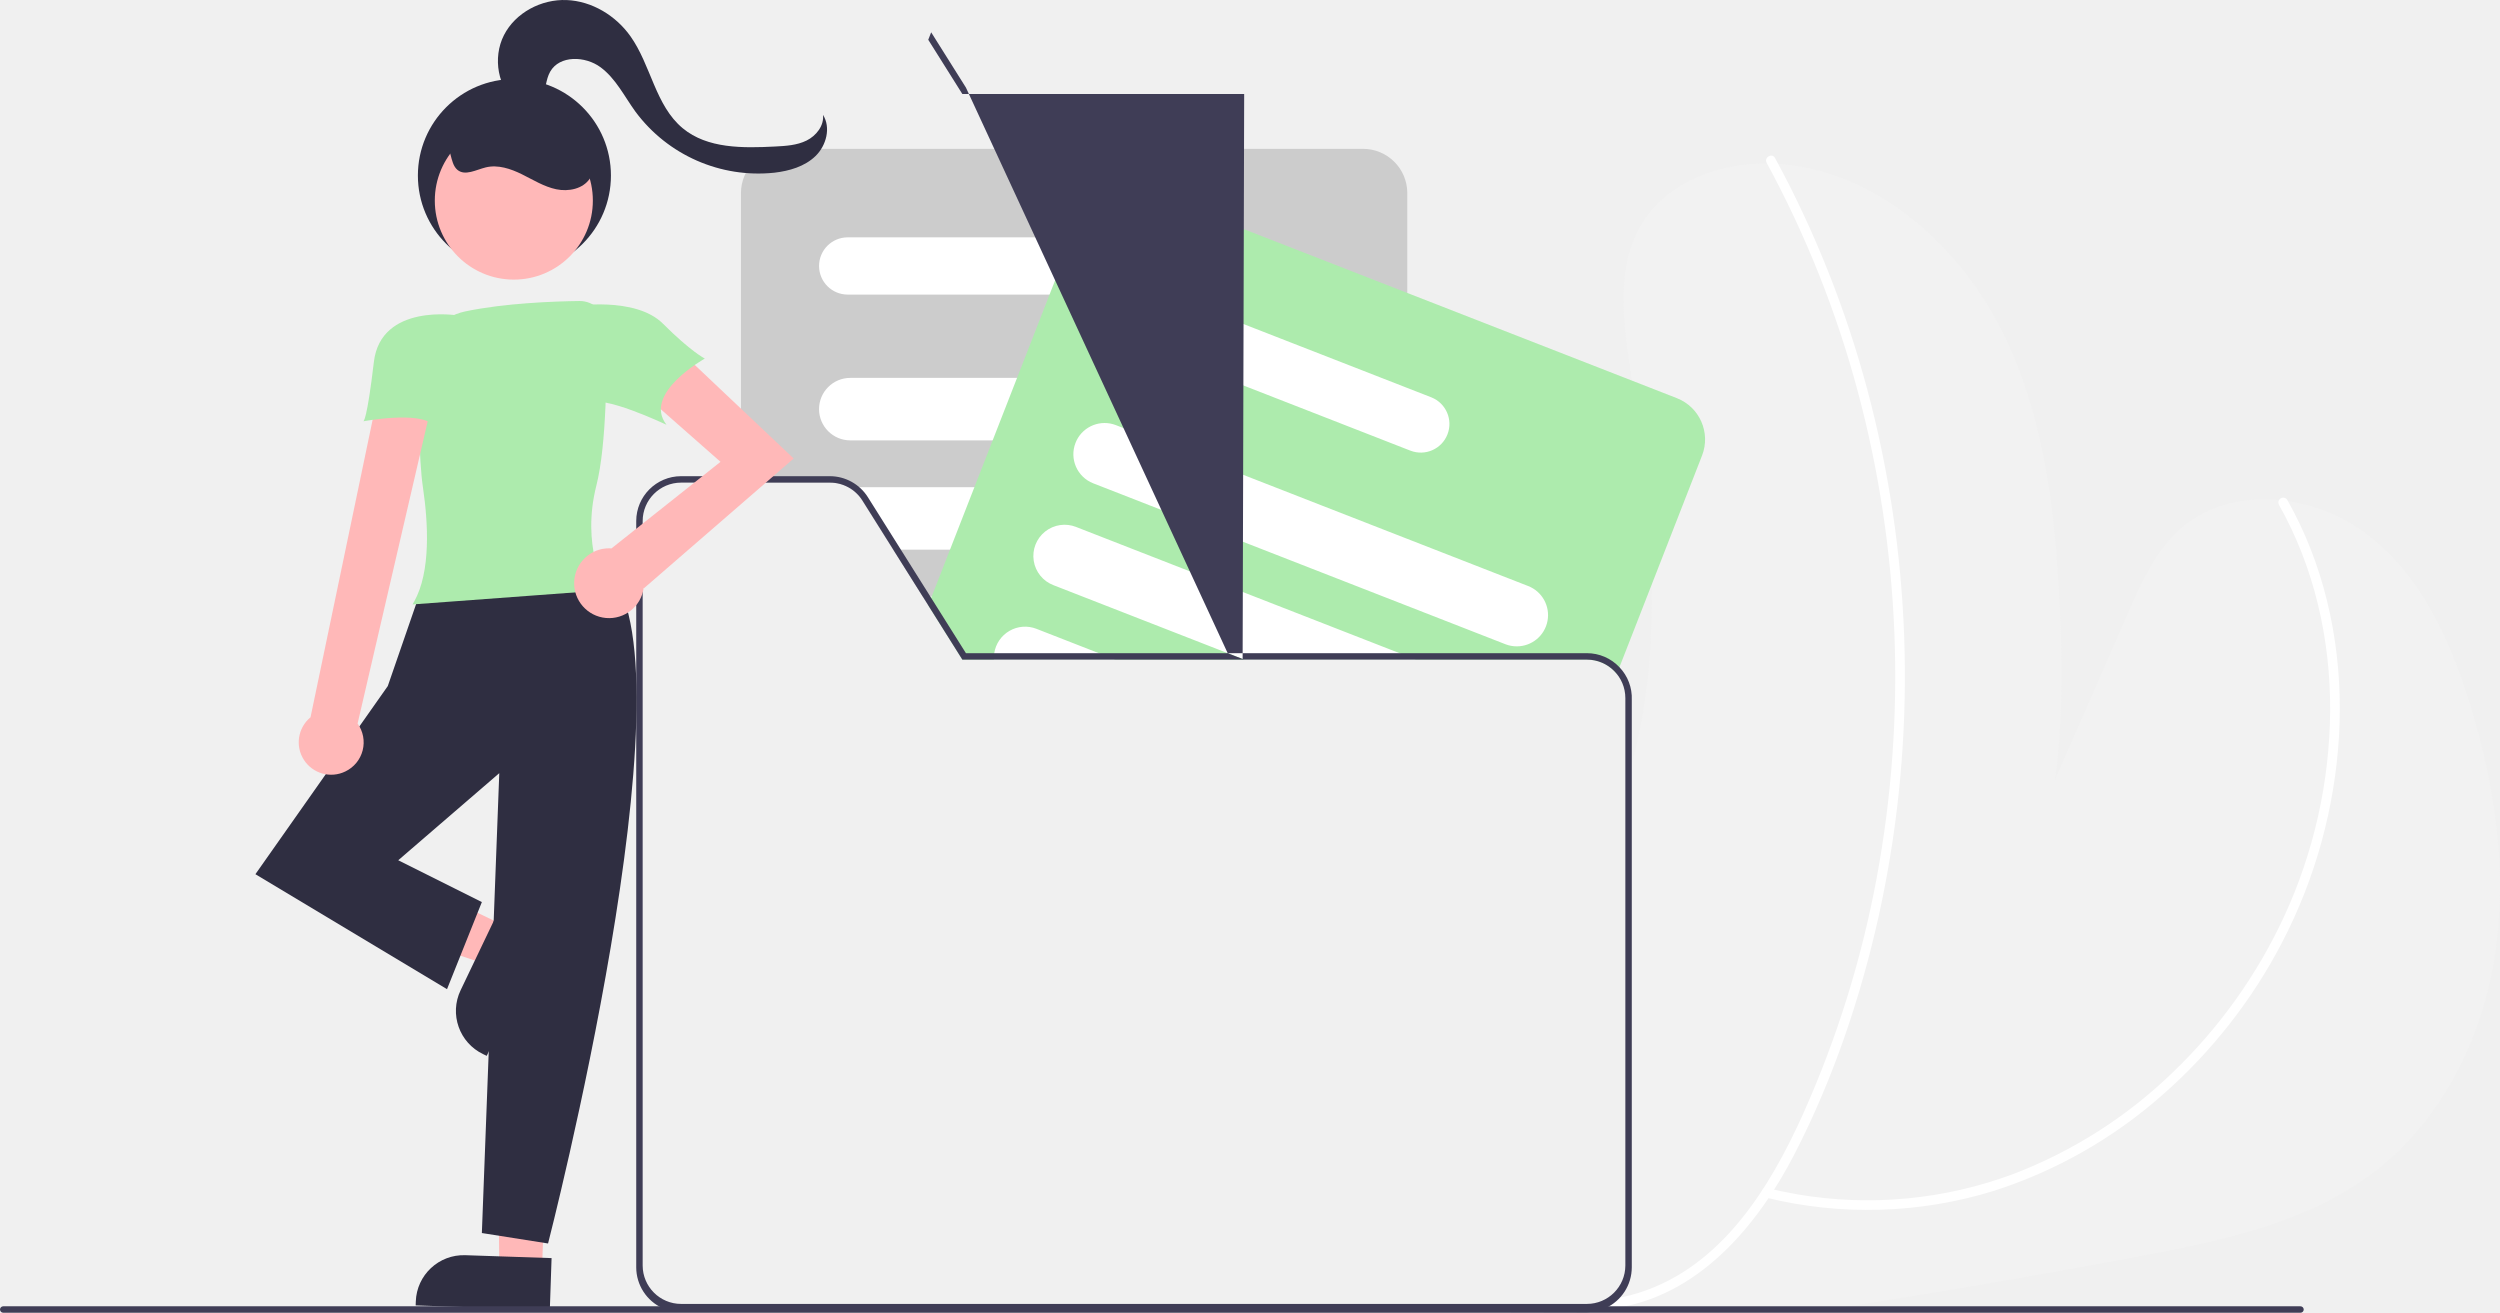
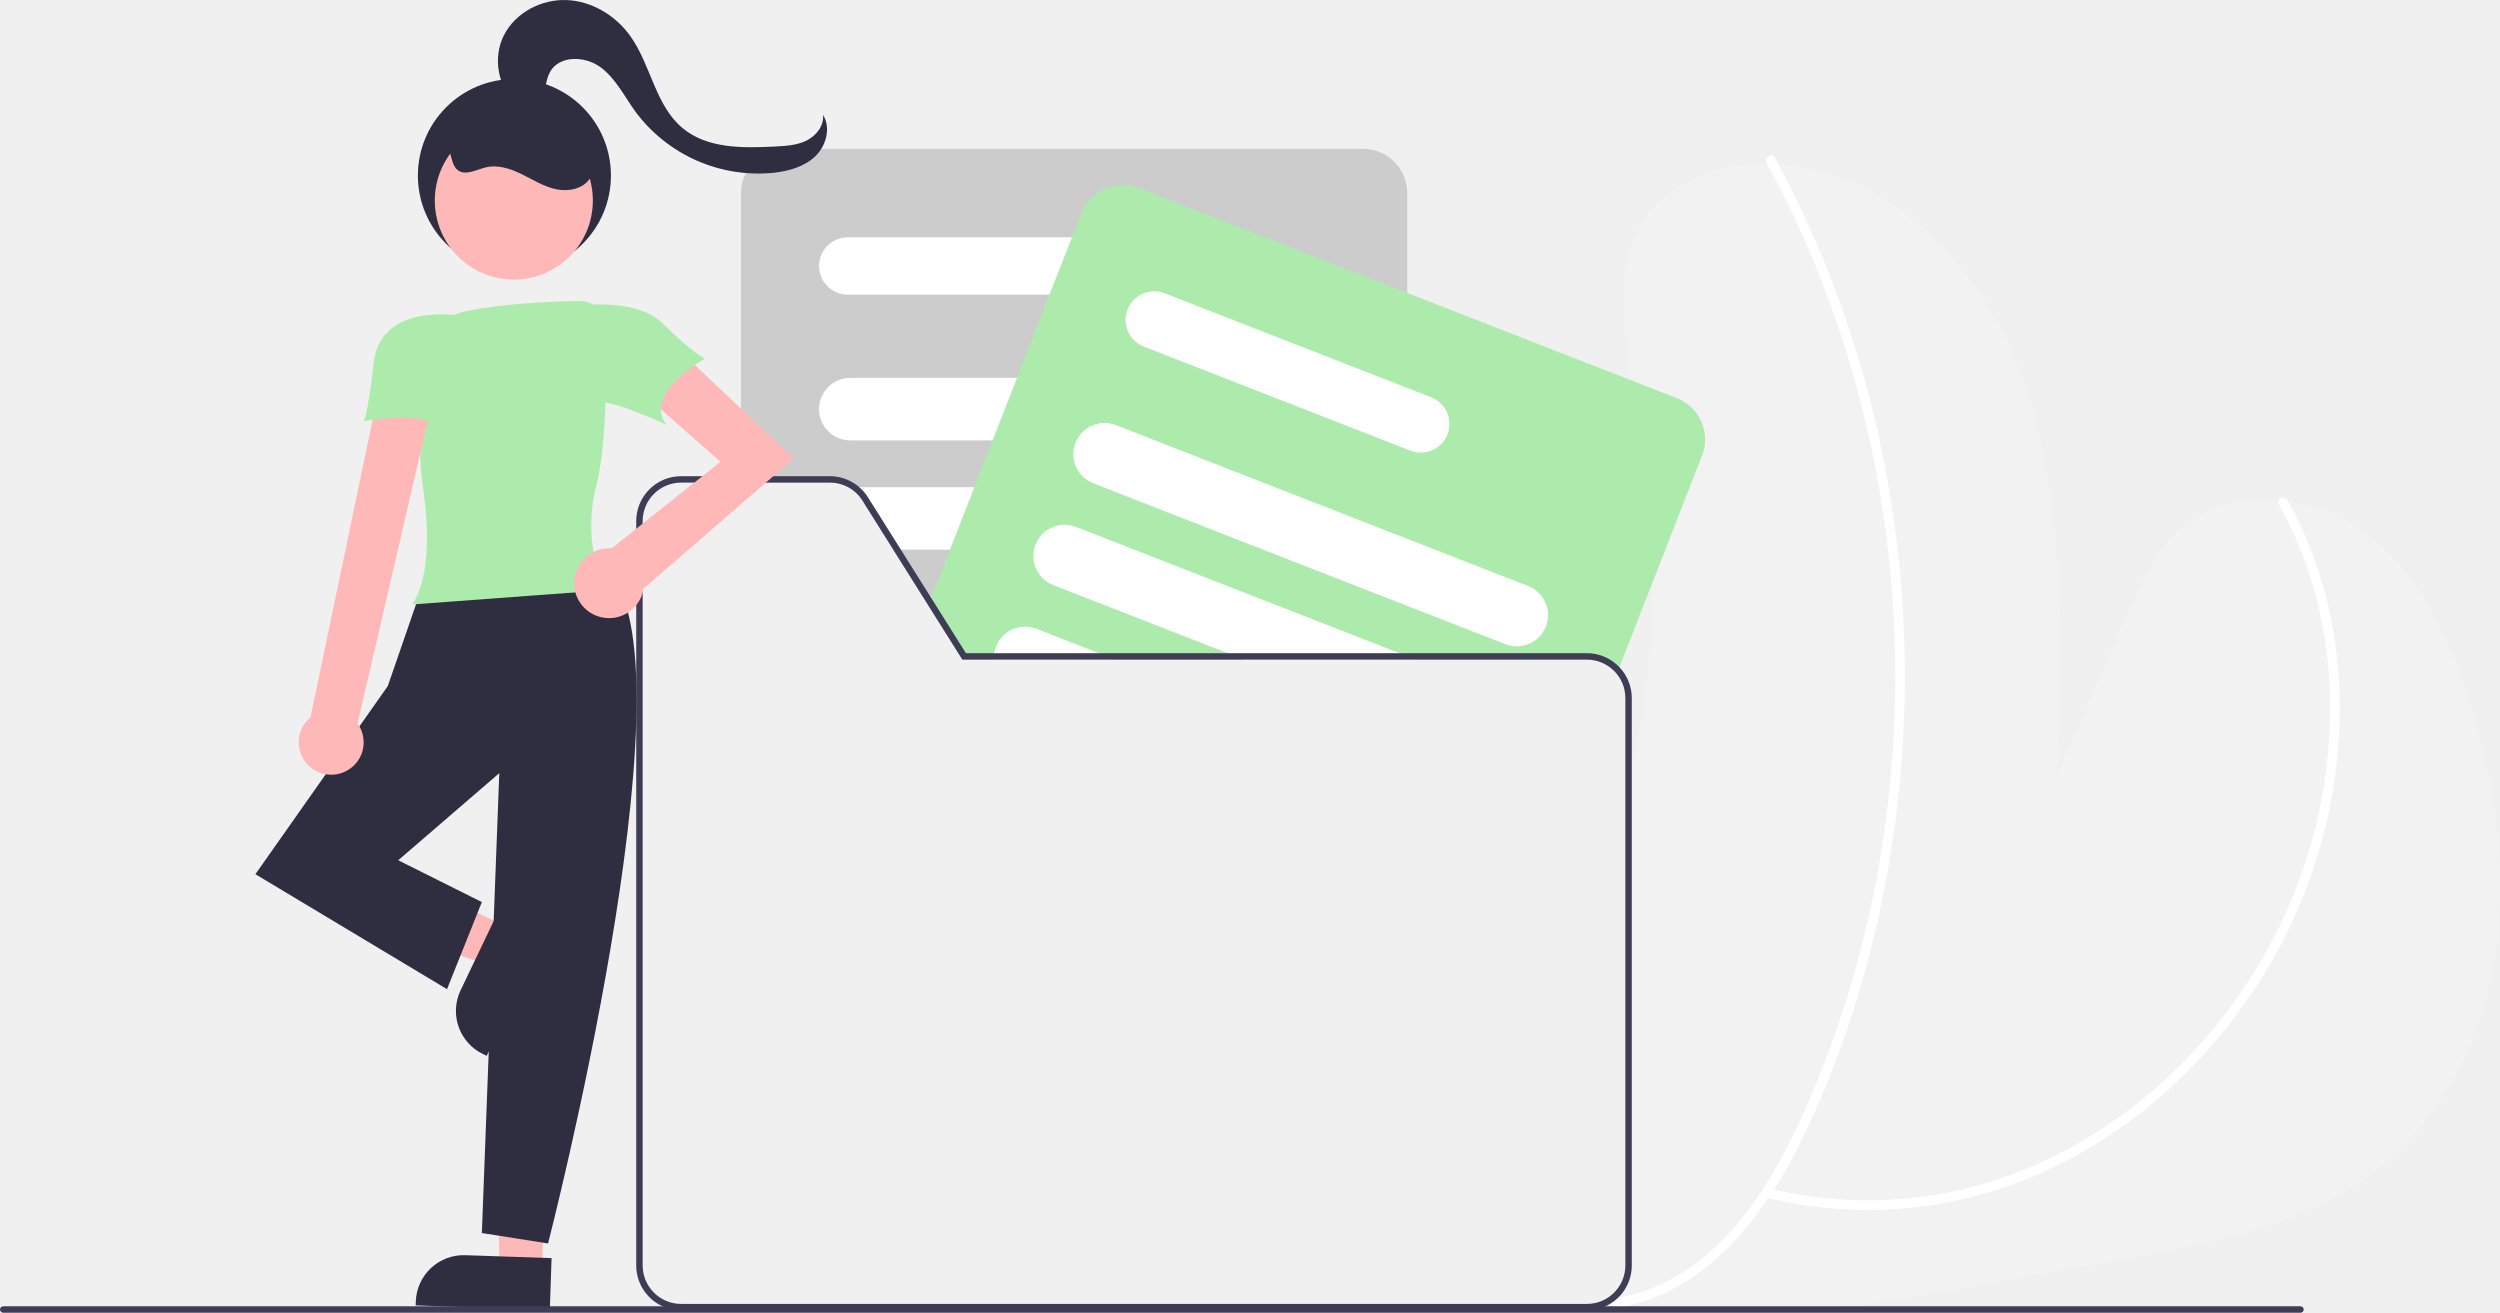
<svg xmlns="http://www.w3.org/2000/svg" viewBox="0 0 777.001 407.998">
-   <path d="M775.35 297.398c-4.07 25.87-16.68 50.98-37.49 66.87-20.48 15.65-46.72 21.21-72.05 25.99q-45.57 8.61-91.39 15.74-6.495 1.035-13 2H383.5c-.18-.24-.37-.49-.55-.74-.29-.42-.58-.84-.86-1.26-.16-.24-.32-.49-.48-.74h111.6a11.96 11.96 0 0 0 11.95-11.94v-148.96c.72-2.26 1.39-4.53 2-6.83a180.052 180.052 0 0 0 5.53-32.71c.6-7.7.78-15.4.65-23.11-.37-21.19-3.14-42.38-6.15-63.42-.22-1.55-.45-3.11-.67-4.66-2.12-14.62-4.05-30.53 3.32-43.34 8.43-14.66 27.14-20.77 43.99-19.27 30.31 2.71 55.84 25.92 69.11 53.31 13.26 27.38 16.23 58.52 17.44 88.92.64 16.12.57 32.96-1.68 49.13q11.4-26.07 22.82-52.14c4.06-9.27 8.33-18.84 15.85-25.62 15.72-14.19 41.72-11.33 58.51 1.59 16.78 12.93 25.98 33.36 32.1 53.63 7.58 25.07 11.45 51.69 7.37 77.56z" fill="#f2f2f2" />
-   <path d="M708.298 156.886c10.992 19.468 16.036 41.792 15.915 64.07a155.087 155.087 0 0 1-14.331 63.93 160.607 160.607 0 0 1-34.467 48.298 146.332 146.332 0 0 1-49.532 31.64 129.437 129.437 0 0 1-67.21 6.387q-4.704-.809-9.339-1.96c-1.874-.462-2.674 2.43-.798 2.893a132.777 132.777 0 0 0 71.242-2.05 146.773 146.773 0 0 0 52.183-29.686 162.908 162.908 0 0 0 37.426-47.712 159.495 159.495 0 0 0 17.575-63.863c1.31-22.612-2.48-45.626-12.259-66.138q-1.777-3.728-3.814-7.323a1.501 1.501 0 0 0-2.59 1.514z" fill="#fff" />
-   <path d="M549.089 50.622a325.344 325.344 0 0 1 28.297 70.982 342.834 342.834 0 0 1 5.833 151.56 324.114 324.114 0 0 1-22.79 72.985c-10.418 23.147-25.419 47.536-51.041 55.64a53.433 53.433 0 0 1-8.86 1.981c-1.904.261-1.094 3.152.798 2.893 26.504-3.638 44.921-25.658 56.472-48.104 11.95-23.225 20.46-48.445 26.12-73.909a345.526 345.526 0 0 0-1.18-154.121 330.416 330.416 0 0 0-26.53-72.797q-2.198-4.347-4.529-8.624c-.923-1.697-3.514-.184-2.59 1.514z" fill="#fff" />
-   <path d="M423.64 46.258h-179.6a13.768 13.768 0 0 0-13.75 13.75v89.99h27.64a11.879 11.879 0 0 1 10.11 5.59l9.58 15.25 9.16 14.57 1.72 2.74 10.48 16.67.12.19h138.29v-145a13.768 13.768 0 0 0-13.75-13.75z" fill="#ccc" />
-   <path d="M352.45 73.768h-88.99a8.895 8.895 0 1 0 0 17.79h88.99a8.895 8.895 0 1 0 0-17.79zM401.8 117.448H264.27a9.71 9.71 0 0 0 0 19.42H401.8a9.71 9.71 0 0 0 0-19.42zM410.58 157.018a9.704 9.704 0 0 0-8.78-5.59H264.27c-.21 0-.41.01-.62.02a11.914 11.914 0 0 1 4.39 4.14l9.58 15.25H401.8a9.697 9.697 0 0 0 8.78-13.82zM411.41 193.808a9.71 9.71 0 0 0-9.61-8.4H286.78l1.72 2.74 10.48 16.67H401.8a9.6 9.6 0 0 0 5.63-1.81 9.697 9.697 0 0 0 4.07-7.9 9.245 9.245 0 0 0-.09-1.3z" fill="#fff" />
-   <path d="m521.19 123.758-14-5.47-69.8-27.24-83.51-32.59a13.775 13.775 0 0 0-17.81 7.82l-2.92 7.49-6.95 17.79-10.1 25.89-7.58 19.42-5.68 14.56-7.58 19.41-5.69 14.57-.16.42-.91 2.32 10.48 16.67.12.19h194.11a11.916 11.916 0 0 1 9.29 4.44l.82-2.08 10.02-25.66 15.66-40.13a13.777 13.777 0 0 0-7.81-17.82z" fill="#adebad" />
-   <path d="m444.87 123.498-7.48-2.92-75.42-29.43a8.93 8.93 0 0 0-11.53 5.05 8.924 8.924 0 0 0 5.06 11.53l24.91 9.72 30.81 12.02 26.17 10.22 1.01.39a8.899 8.899 0 0 0 6.47-16.58zM474.95 182.138l-37.56-14.66-26.81-10.46-14.32-5.59-37.3-14.56-12.12-4.73a9.71 9.71 0 0 0-12.23 4.73c-.12.25-.24.51-.34.78a9.704 9.704 0 0 0 5.51 12.57l3.1 1.21 49.72 19.41 44.79 17.48 30.5 11.91a9.629 9.629 0 0 0 3.52.66 9.706 9.706 0 0 0 3.54-18.75zM437.39 203.948l-2.41-.94-23.57-9.2-21.53-8.4-37.34-14.57-18.06-7.05a9.708 9.708 0 1 0-7.05 18.09l9.04 3.53 45.1 17.6 4.64 1.81.48.19h53.41zM346.16 204.818l-4.64-1.81-19.39-7.57a9.695 9.695 0 0 0-13.12 7.57 9.2 9.2 0 0 0-.11 1.81 1.12 1.12 0 0 0 .01.19h37.74z" fill="#fff" />
-   <path d="m386.21 204.818-4.64-1.81h-72.56a9.2 9.2 0 0 0-.11 1.81h-9.92l.12.19h87.59zm0 0h-87.23l.12.19h87.59zm0 0h-87.23l.12.19h87.59zm.48.19-.48-.19h-87.23l.12.19zm-175.01 200.25a11.958 11.958 0 0 1-11.94-11.94v-231.37a11.96 11.96 0 0 1 11.94-11.95h18.61v-2l-18.61.57a13.966 13.966 0 0 0-13.94 13.95v231.37a13.95 13.95 0 0 0 8.17 12.68h176.18c-.16-.24-.32-.49-.48-.74zm291.64-197.89a13.878 13.878 0 0 0-10.11-4.36h-193l-10.8-17.18-.26-.42-9.16-14.57-10.26-16.32a13.976 13.976 0 0 0-11.8-6.52h-46.25a13.966 13.966 0 0 0-13.94 13.95v231.37a13.95 13.95 0 0 0 8.17 12.68 13.75 13.75 0 0 0 5.77 1.26l281.53.57a13.798 13.798 0 0 0 5.78-1.26 13.951 13.951 0 0 0 8.17-12.68v-176.36a13.87 13.87 0 0 0-3.84-10.16zm1.84 185.95a11.96 11.96 0 0 1-11.95 11.94H211.68a11.958 11.958 0 0 1-11.94-11.94v-231.37a11.96 11.96 0 0 1 11.94-11.95h46.25a11.879 11.879 0 0 1 10.11 5.59l9.58 15.25 9.16 14.57 1.72 2.74 10.48 16.67.12.19h194.11a11.96 11.96 0 0 1 11.95 11.95zm-118.95-188.5h-87.23l.12.19h87.59zm0 0h-87.23l.12.19h87.59zm0 0h-87.23l.12.19h87.59zm0 0-4.64-1.81-81.36-175.79-10.8-17.18-.91 2.32 10.48 16.67.12.19h87.59z" fill="#3f3d56" />
+   <path d="M775.35 297.398c-4.07 25.87-16.68 50.98-37.49 66.87-20.48 15.65-46.72 21.21-72.05 25.99q-45.57 8.61-91.39 15.74-6.495 1.035-13 2H383.5c-.18-.24-.37-.49-.55-.74-.29-.42-.58-.84-.86-1.26-.16-.24-.32-.49-.48-.74h111.6a11.96 11.96 0 0 0 11.95-11.94v-148.96c.72-2.26 1.39-4.53 2-6.83a180.052 180.052 0 0 0 5.53-32.71c.6-7.7.78-15.4.65-23.11-.37-21.19-3.14-42.38-6.15-63.42-.22-1.55-.45-3.11-.67-4.66-2.12-14.62-4.05-30.53 3.32-43.34 8.43-14.66 27.14-20.77 43.99-19.27 30.31 2.71 55.84 25.92 69.11 53.31 13.26 27.38 16.23 58.52 17.44 88.92.64 16.12.57 32.96-1.68 49.13q11.4-26.07 22.82-52.14c4.06-9.27 8.33-18.84 15.85-25.62 15.72-14.19 41.72-11.33 58.51 1.59 16.78 12.93 25.98 33.36 32.1 53.63 7.58 25.07 11.45 51.69 7.37 77.56Z" fill="#f2f2f2" />
+   <path d="M708.298 156.886c10.992 19.468 16.036 41.792 15.915 64.07a155.087 155.087 0 0 1-14.331 63.93 160.607 160.607 0 0 1-34.467 48.298 146.332 146.332 0 0 1-49.532 31.64 129.437 129.437 0 0 1-67.21 6.387q-4.704-.809-9.339-1.96c-1.874-.462-2.674 2.43-.798 2.893a132.777 132.777 0 0 0 71.242-2.05 146.773 146.773 0 0 0 52.183-29.686 162.908 162.908 0 0 0 37.426-47.712 159.495 159.495 0 0 0 17.575-63.863c1.31-22.612-2.48-45.626-12.259-66.138q-1.777-3.728-3.814-7.323a1.501 1.501 0 0 0-2.59 1.514Z" fill="#fff" />
+   <path d="M549.089 50.622a325.344 325.344 0 0 1 28.297 70.982 342.834 342.834 0 0 1 5.833 151.56 324.114 324.114 0 0 1-22.79 72.985c-10.418 23.147-25.419 47.536-51.041 55.64a53.433 53.433 0 0 1-8.86 1.981c-1.904.261-1.094 3.152.798 2.893 26.504-3.638 44.921-25.658 56.472-48.104 11.95-23.225 20.46-48.445 26.12-73.909a345.526 345.526 0 0 0-1.18-154.121 330.416 330.416 0 0 0-26.53-72.797q-2.198-4.347-4.529-8.624c-.923-1.697-3.514-.184-2.59 1.514Z" fill="#fff" />
+   <path d="M423.64 46.258h-179.6a13.768 13.768 0 0 0-13.75 13.75v89.99h27.64a11.879 11.879 0 0 1 10.11 5.59l9.58 15.25 9.16 14.57 1.72 2.74 10.48 16.67.12.19h138.29v-145a13.768 13.768 0 0 0-13.75-13.75Z" fill="#ccc" />
+   <path d="M352.45 73.768h-88.99a8.895 8.895 0 1 0 0 17.79h88.99a8.895 8.895 0 1 0 0-17.79ZM401.8 117.448H264.27a9.71 9.71 0 0 0 0 19.42H401.8a9.71 9.71 0 0 0 0-19.42ZM410.58 157.018a9.704 9.704 0 0 0-8.78-5.59H264.27c-.21 0-.41.01-.62.02a11.914 11.914 0 0 1 4.39 4.14l9.58 15.25H401.8a9.697 9.697 0 0 0 8.78-13.82ZM411.41 193.808a9.71 9.71 0 0 0-9.61-8.4H286.78l1.72 2.74 10.48 16.67H401.8a9.6 9.6 0 0 0 5.63-1.81 9.697 9.697 0 0 0 4.07-7.9 9.245 9.245 0 0 0-.09-1.3Z" fill="#fff" />
+   <path d="m521.19 123.758-14-5.47-69.8-27.24-83.51-32.59a13.775 13.775 0 0 0-17.81 7.82l-2.92 7.49-6.95 17.79-10.1 25.89-7.58 19.42-5.68 14.56-7.58 19.41-5.69 14.57-.16.42-.91 2.32 10.48 16.67.12.19h194.11a11.916 11.916 0 0 1 9.29 4.44l.82-2.08 10.02-25.66 15.66-40.13a13.777 13.777 0 0 0-7.81-17.82Z" fill="#adebad" />
+   <path d="m444.87 123.498-7.48-2.92-75.42-29.43a8.93 8.93 0 0 0-11.53 5.05 8.924 8.924 0 0 0 5.06 11.53l24.91 9.72 30.81 12.02 26.17 10.22 1.01.39a8.899 8.899 0 0 0 6.47-16.58ZM474.95 182.138l-37.56-14.66-26.81-10.46-14.32-5.59-37.3-14.56-12.12-4.73a9.71 9.71 0 0 0-12.23 4.73c-.12.25-.24.51-.34.78a9.704 9.704 0 0 0 5.51 12.57l3.1 1.21 49.72 19.41 44.79 17.48 30.5 11.91a9.629 9.629 0 0 0 3.52.66 9.706 9.706 0 0 0 3.54-18.75ZM437.39 203.948l-2.41-.94-23.57-9.2-21.53-8.4-37.34-14.57-18.06-7.05a9.708 9.708 0 1 0-7.05 18.09l9.04 3.53 45.1 17.6 4.64 1.81.48.19h53.41ZM346.16 204.818l-4.64-1.81-19.39-7.57a9.695 9.695 0 0 0-13.12 7.57 9.2 9.2 0 0 0-.11 1.81 1.12 1.12 0 0 0 .01.19h37.74Z" fill="#fff" />
+   <path d="m386.21 204.818-4.64-1.81h-72.56a9.2 9.2 0 0 0-.11 1.81h-9.92l.12.19h87.59Zm0 0h-87.23l.12.19h87.59Zm0 0h-87.23l.12.19h87.59Zm.48.19-.48-.19h-87.23l.12.19Zm-175.01 200.25a11.958 11.958 0 0 1-11.94-11.94v-231.37a11.96 11.96 0 0 1 11.94-11.95h18.61v-2h-18.61a13.966 13.966 0 0 0-13.94 13.95v231.37a13.95 13.95 0 0 0 8.17 12.68h176.18c-.16-.24-.32-.49-.48-.74Zm291.64-197.89a13.878 13.878 0 0 0-10.11-4.36h-193l-10.8-17.18-.26-.42-9.16-14.57-10.26-16.32a13.976 13.976 0 0 0-11.8-6.52h-46.25a13.966 13.966 0 0 0-13.94 13.95v231.37a13.95 13.95 0 0 0 8.17 12.68 13.75 13.75 0 0 0 5.77 1.26h281.53a13.798 13.798 0 0 0 5.78-1.26 13.951 13.951 0 0 0 8.17-12.68v-176.36a13.87 13.87 0 0 0-3.84-9.59Zm1.84 185.95a11.96 11.96 0 0 1-11.95 11.94H211.68a11.958 11.958 0 0 1-11.94-11.94v-231.37a11.96 11.96 0 0 1 11.94-11.95h46.25a11.879 11.879 0 0 1 10.11 5.59l9.58 15.25 9.16 14.57 1.72 2.74 10.48 16.67.12.19h194.11a11.96 11.96 0 0 1 11.95 11.95Zm-118.95-188.5h-87.23l.12.19h87.59Zm0 0h-87.23l.12.19h87.59Zm0 0h-87.23l.12.19h87.59Zm0 0-4.64-1.81h-81.36l-10.8-17.18-.91 2.32 10.48 16.67.12.19h87.59Z" fill="#3f3d56" />
  <path fill="#ffb8b8" d="m156.928 287.77-5.728 11.976-48.917-16.394 8.453-17.675 46.192 22.093z" />
-   <path d="m143.155 307.775 11.579-24.207 14.541 6.955-18.001 37.637-1.112-.532a14.887 14.887 0 0 1-7.007-19.853z" fill="#2f2e41" />
+   <path d="m143.155 307.775 11.579-24.207 14.541 6.955-18.001 37.637-1.112-.532a14.887 14.887 0 0 1-7.007-19.853Z" fill="#2f2e41" />
  <path fill="#ffb8b8" d="m168.459 394.715-13.267-.448-.559-51.644 15.553.918-1.727 51.174z" />
-   <path d="m144.611 390.115 26.819.905-.544 16.11-41.697-1.407.042-1.232a14.887 14.887 0 0 1 15.38-14.376zM189.824 178.579s-40.605-10.287-59.012 4.872l-10.287 29.777L79.38 271.7l59.554 35.732 10.828-27.07-25.987-12.994 31.4-27.07-5.413 142.93 20.573 3.248s45.478-176.496 19.49-207.897z" fill="#2f2e41" />
-   <path d="m128.22 187.855.496-.88c5.217-9.274 4.371-24.377 2.744-35.413-1.363-9.244-1.323-25.535-1.048-37.574a17.891 17.891 0 0 1 14.261-17.22c12.353-2.571 27.518-3.116 35.458-3.212l.006.541-.006-.541a8.245 8.245 0 0 1 8.275 8.042c.242 12.964.167 36.605-3.05 49.289-4.775 18.825 2.691 31.618 2.767 31.745l.45.753z" fill="#adebad" />
-   <path d="M107.334 239.773a10.025 10.025 0 0 0 3.81-14.892l22.916-98.818h-17.325l-20.224 96.87a10.08 10.08 0 0 0 10.823 16.84zM246.671 142.502l-38.242-36.176-10.336 14.47 25.84 22.74-33.888 26.91c-.244-.017-.488-.037-.737-.037a10.853 10.853 0 1 0 10.745 12.296l.107.107z" fill="#ffb8b8" />
-   <path d="M142.24 98.037s-23.88-3.917-26.046 14.491-3.248 18.408-3.248 18.408 17.324-3.249 21.656 1.082 7.639-33.98 7.639-33.98zM177.914 95.203s19.49-3.248 28.152 5.414 12.994 10.828 12.994 10.828-19.49 10.828-11.91 20.573c0 0-20.574-9.745-23.822-6.496s-5.414-30.319-5.414-30.319z" fill="#adebad" />
+   <path d="m144.611 390.115 26.819.905-.544 16.11-41.697-1.407.042-1.232a14.887 14.887 0 0 1 15.38-14.376ZM189.824 178.579s-40.605-10.287-59.012 4.872l-10.287 29.777L79.38 271.7l59.554 35.732 10.828-27.07-25.987-12.994 31.4-27.07-5.413 142.93 20.573 3.248s45.478-176.496 19.49-207.897Z" fill="#2f2e41" />
+   <path d="m128.22 187.855.496-.88c5.217-9.274 4.371-24.377 2.744-35.413-1.363-9.244-1.323-25.535-1.048-37.574a17.891 17.891 0 0 1 14.261-17.22c12.353-2.571 27.518-3.116 35.458-3.212l.006.541-.006-.541a8.245 8.245 0 0 1 8.275 8.042c.242 12.964.167 36.605-3.05 49.289-4.775 18.825 2.691 31.618 2.767 31.745l.45.753Z" fill="#adebad" />
+   <path d="M107.334 239.773a10.025 10.025 0 0 0 3.81-14.892l22.916-98.818h-17.325l-20.224 96.87a10.08 10.08 0 0 0 10.823 16.84ZM246.671 142.502l-38.242-36.176-10.336 14.47 25.84 22.74-33.888 26.91c-.244-.017-.488-.037-.737-.037a10.853 10.853 0 1 0 10.745 12.296l.107.107Z" fill="#ffb8b8" />
+   <path d="M142.24 98.037s-23.88-3.917-26.046 14.491-3.248 18.408-3.248 18.408 17.324-3.249 21.656 1.082 7.639-33.98 7.639-33.98ZM177.914 95.203s19.49-3.248 28.152 5.414 12.994 10.828 12.994 10.828-19.49 10.828-11.91 20.573c0 0-20.574-9.745-23.822-6.496s-5.414-30.319-5.414-30.319Z" fill="#adebad" />
  <path d="M160.819 32.338c-6.148-4.91-7.764-14.386-4.197-21.399S168.254-.299 176.116.017s15.27 4.829 19.824 11.244c6.398 9.013 7.74 21.539 16.248 28.594 7.684 6.373 18.691 6.19 28.661 5.684 3.361-.171 6.83-.37 9.846-1.863s5.48-4.642 5.09-7.984c2.505 3.964 1.052 9.524-2.308 12.795s-8.145 4.642-12.803 5.188a47.569 47.569 0 0 1-43.151-18.933c-3.47-4.786-6.146-10.358-10.906-13.862s-12.697-3.747-15.62 1.39c-1.444 2.541-1.303 5.728-2.632 8.332s-5.645 4.008-6.924 1.38" fill="#2f2e41" />
  <circle cx="159.879" cy="54.556" r="30" fill="#2f2e41" />
  <circle cx="159.698" cy="62.343" r="24.561" fill="#ffb8b8" />
  <path d="M137.303 44.304c3.338.73 2.245 6.33 4.883 8.502 2.38 1.96 5.806-.056 8.8-.785 3.782-.92 7.739.428 11.23 2.148s6.856 3.854 10.664 4.655 8.322-.101 10.457-3.355c2.041-3.11 1.29-7.306-.307-10.667a24.77 24.77 0 0 0-44.442-.616" fill="#2f2e41" />
-   <path d="M716 406.998a1.003 1.003 0 0 1-1 1H1a1 1 0 0 1 0-2h714a1.003 1.003 0 0 1 1 1z" fill="#3f3d56" />
+   <path d="M716 406.998a1.003 1.003 0 0 1-1 1H1a1 1 0 0 1 0-2h714a1.003 1.003 0 0 1 1 1Z" fill="#3f3d56" />
</svg>
